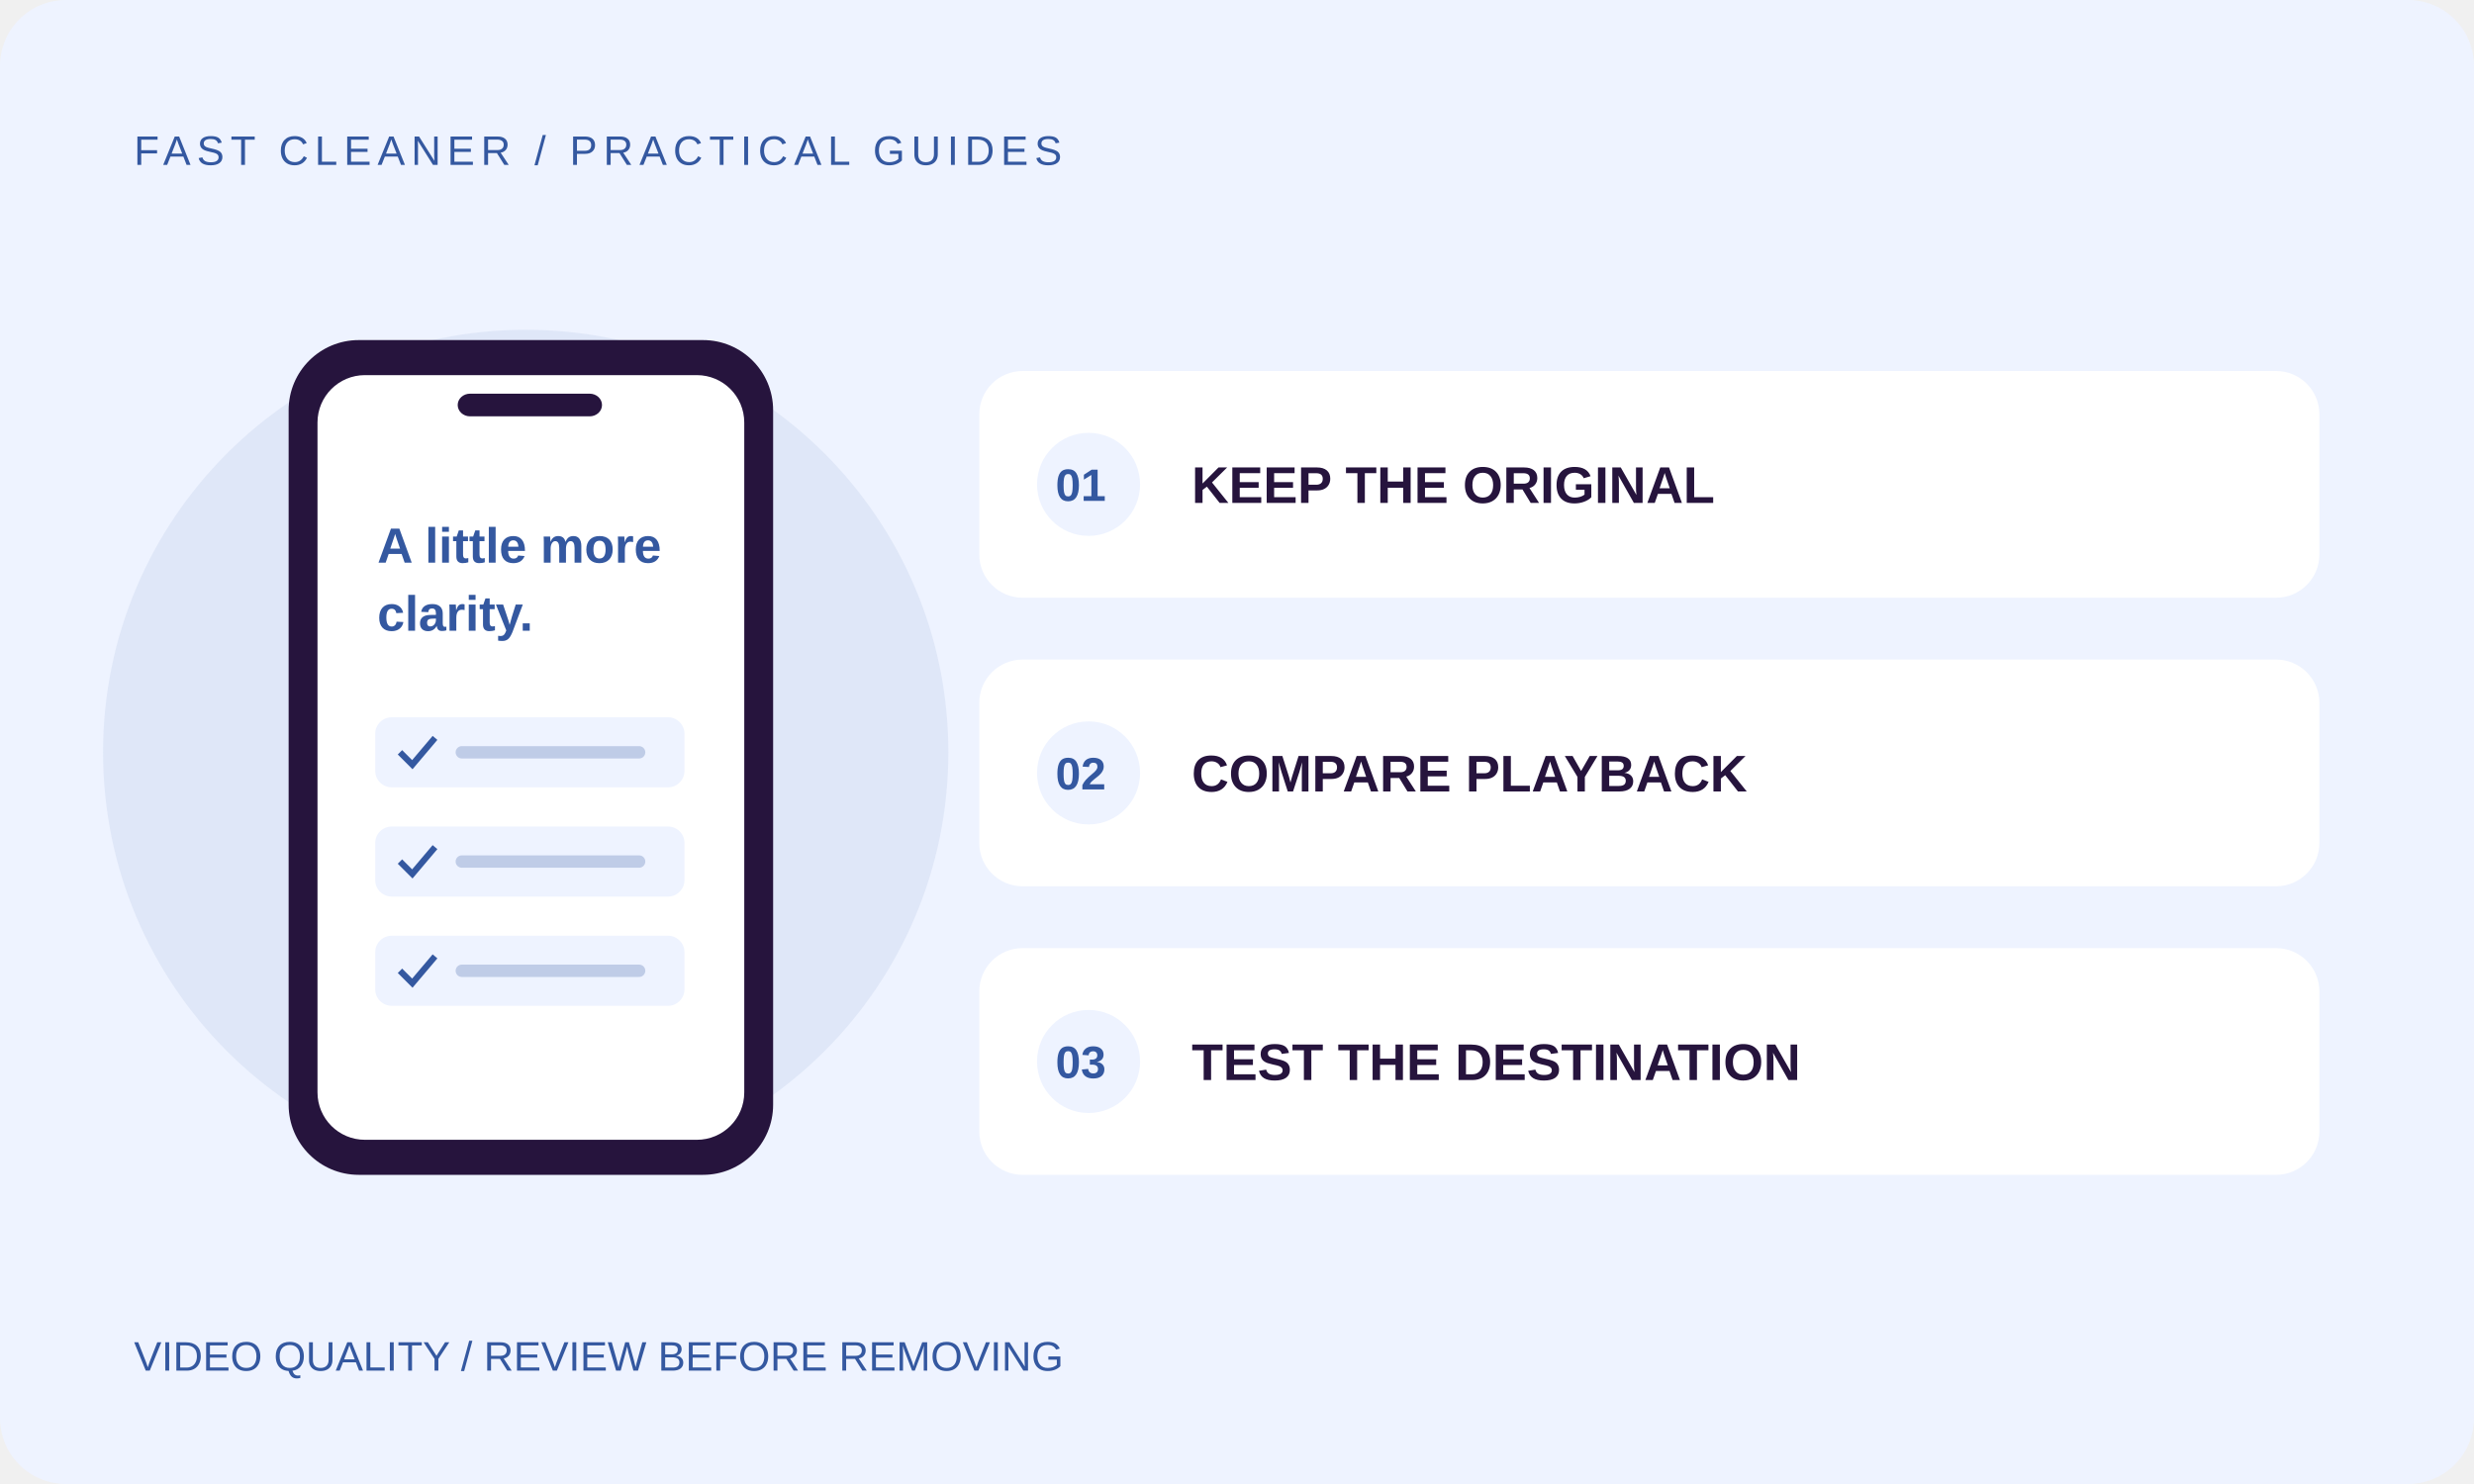
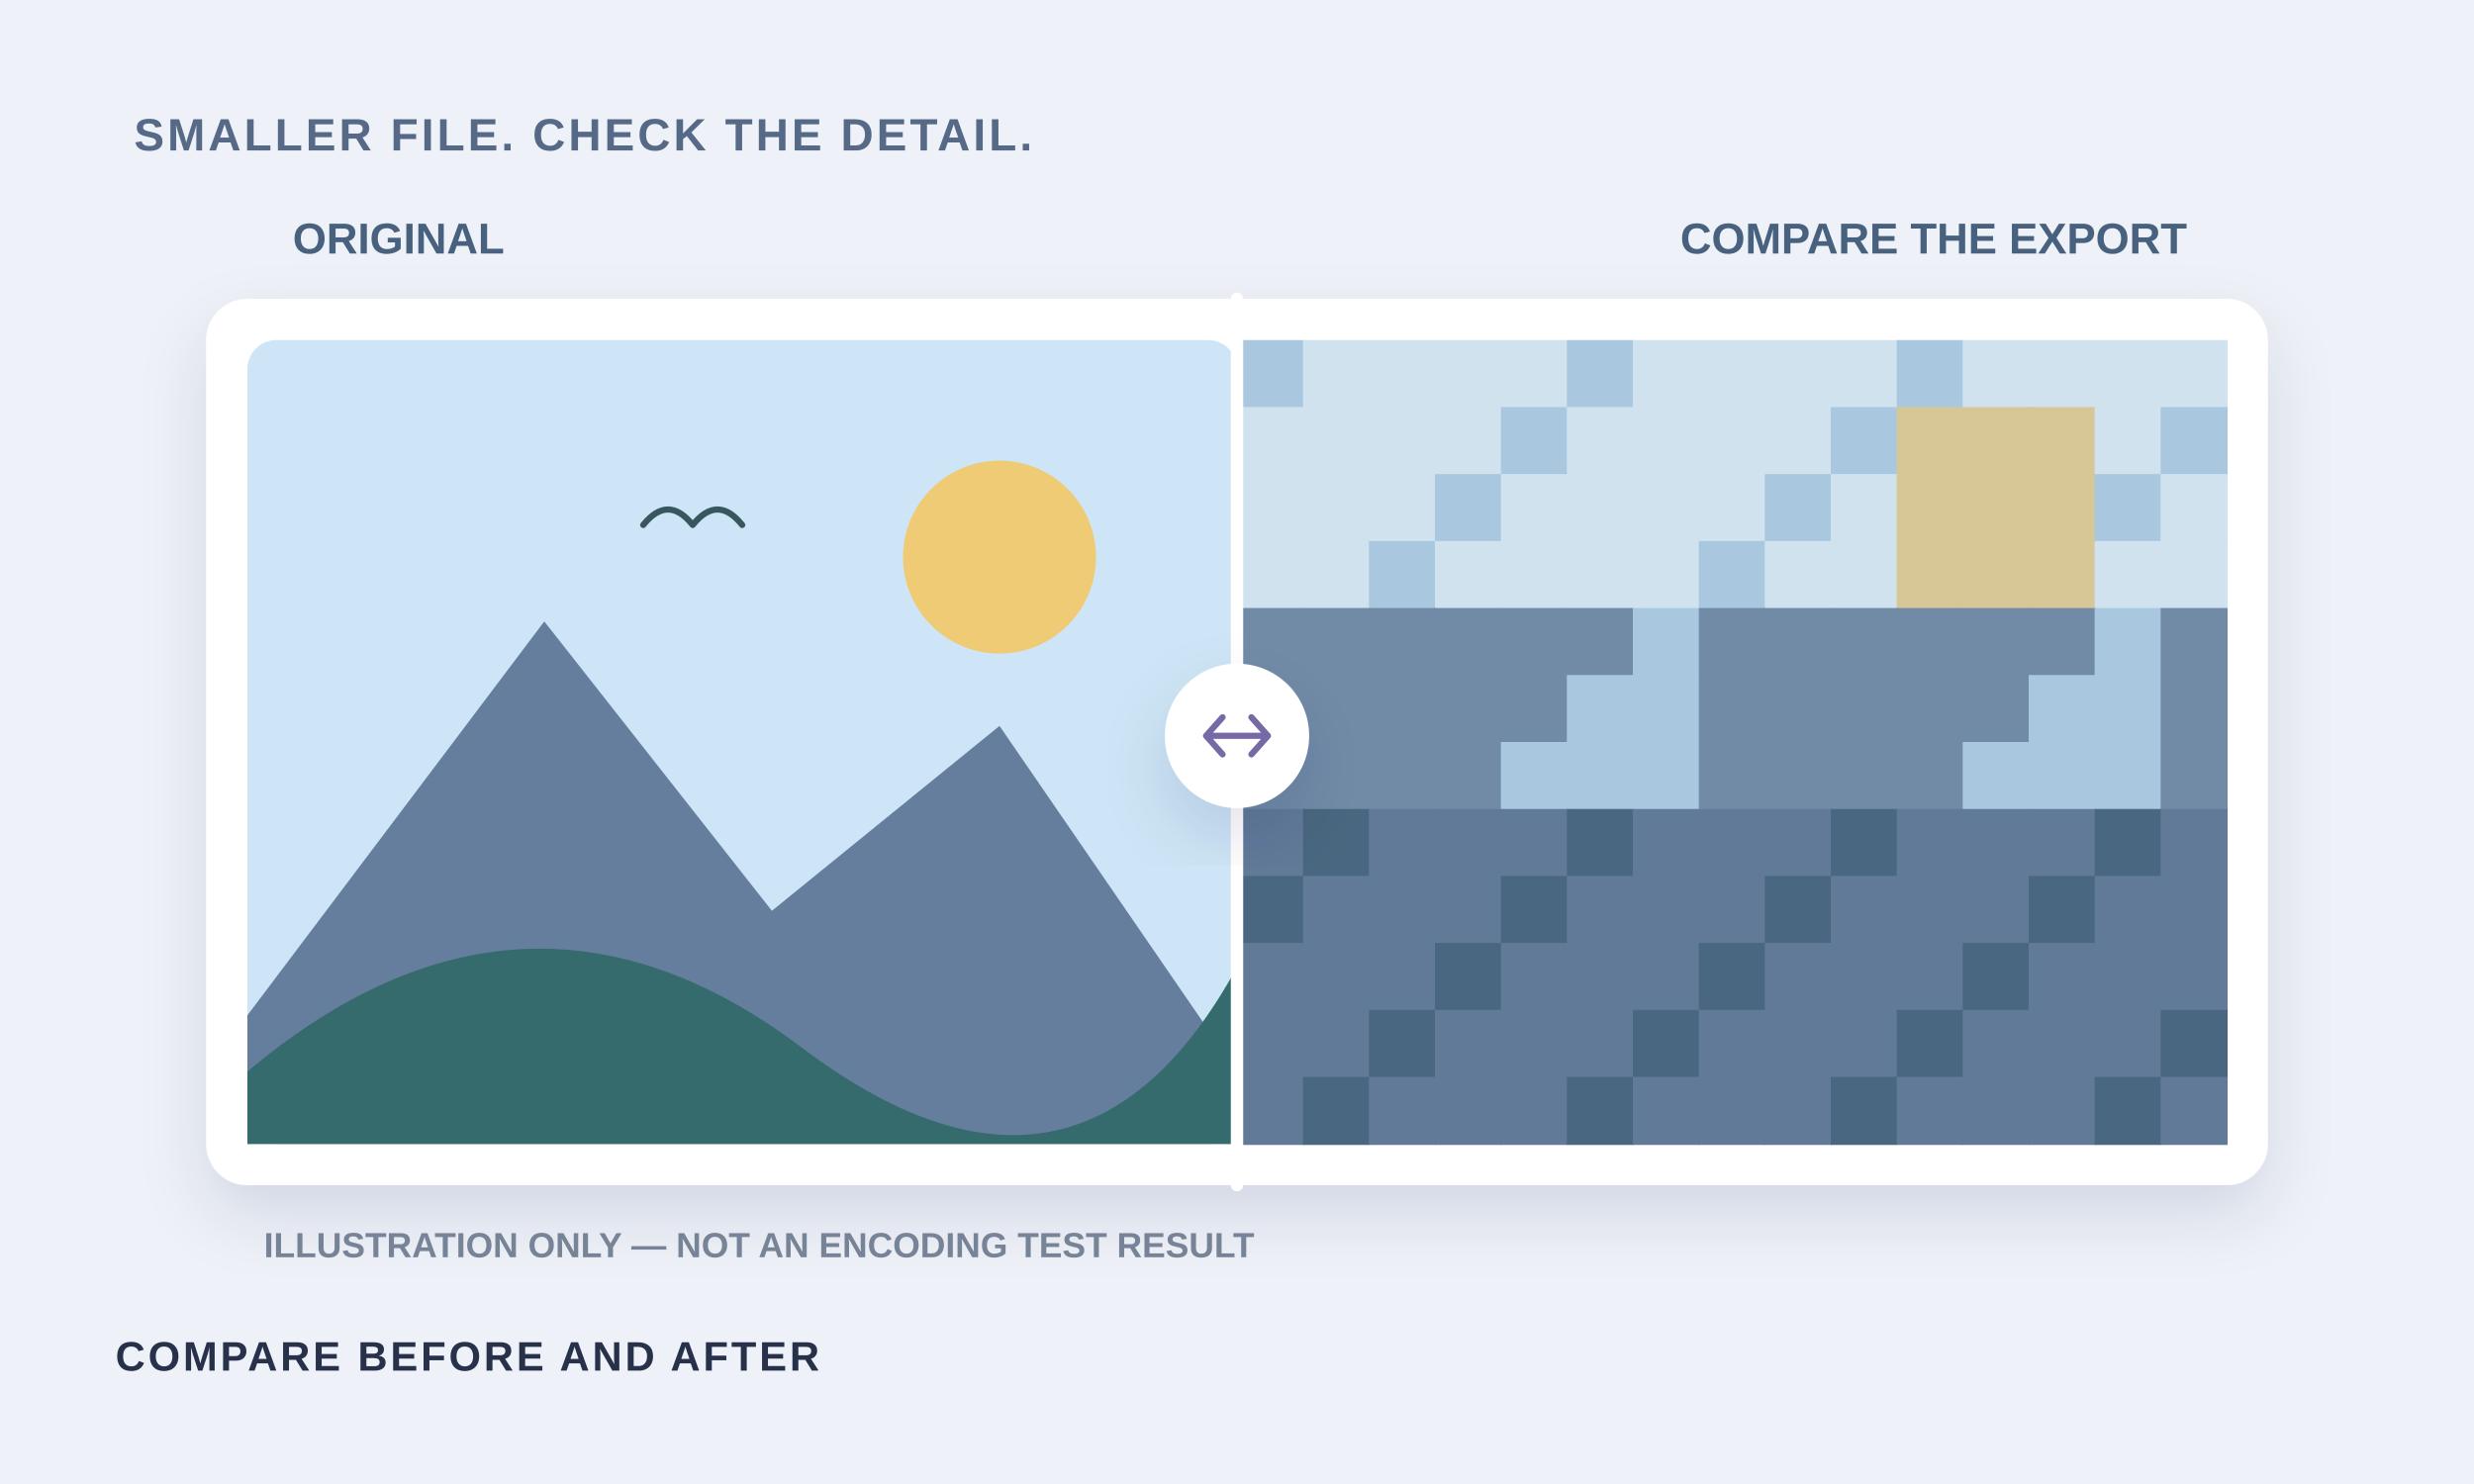
- <svg xmlns="http://www.w3.org/2000/svg" width="1200" height="720" viewBox="0 0 1200 720">
-   <rect width="1200" height="720" rx="32" fill="#eef3ff" />
-   <g font-family="Arial,sans-serif">
-     <text x="65" y="80" fill="#3458a0" font-size="20" letter-spacing="3">FAST CLEANER / PRACTICAL GUIDES</text>
-     <circle cx="255" cy="365" r="205" fill="#3458a0" opacity=".08" />
-     <rect x="140" y="165" width="235" height="405" rx="34" fill="#26143d" />
-     <rect x="154" y="182" width="207" height="371" rx="23" fill="#fff" />
-     <rect x="222" y="191" width="70" height="11" rx="6" fill="#26143d" />
-     <text x="183" y="273" fill="#3458a0" font-size="24" font-weight="bold">A little more</text>
-     <text x="183" y="306" fill="#3458a0" font-size="24" font-weight="bold">clarity.</text>
-     <rect x="182" y="348" width="150" height="34" rx="8" fill="#eef3ff" />
-     <path d="M194 365l6 6 11-13" stroke="#3458a0" fill="none" stroke-width="3" />
-     <path d="M224 365h86" stroke="#3458a0" opacity=".25" stroke-width="6" stroke-linecap="round" />
-     <rect x="182" y="401" width="150" height="34" rx="8" fill="#eef3ff" />
-     <path d="M194 418l6 6 11-13" stroke="#3458a0" fill="none" stroke-width="3" />
-     <path d="M224 418h86" stroke="#3458a0" opacity=".25" stroke-width="6" stroke-linecap="round" />
-     <rect x="182" y="454" width="150" height="34" rx="8" fill="#eef3ff" />
-     <path d="M194 471l6 6 11-13" stroke="#3458a0" fill="none" stroke-width="3" />
-     <path d="M224 471h86" stroke="#3458a0" opacity=".25" stroke-width="6" stroke-linecap="round" />
-     <rect x="475" y="180" width="650" height="110" rx="21" fill="#fff" />
-     <circle cx="528" cy="235" r="25" fill="#eef3ff" />
-     <text x="512" y="243" fill="#3458a0" font-size="22" font-weight="bold">01</text>
-     <text x="578" y="244" fill="#26143d" font-size="25" font-weight="bold">KEEP THE ORIGINAL</text>
-     <rect x="475" y="320" width="650" height="110" rx="21" fill="#fff" />
-     <circle cx="528" cy="375" r="25" fill="#eef3ff" />
-     <text x="512" y="383" fill="#3458a0" font-size="22" font-weight="bold">02</text>
-     <text x="578" y="384" fill="#26143d" font-size="25" font-weight="bold">COMPARE PLAYBACK</text>
-     <rect x="475" y="460" width="650" height="110" rx="21" fill="#fff" />
-     <circle cx="528" cy="515" r="25" fill="#eef3ff" />
-     <text x="512" y="523" fill="#3458a0" font-size="22" font-weight="bold">03</text>
-     <text x="578" y="524" fill="#26143d" font-size="25" font-weight="bold">TEST THE DESTINATION</text>
-     <text x="65" y="665" fill="#3458a0" font-size="20">VIDEO QUALITY / REVIEW BEFORE REMOVING</text>
-   </g>
+ <svg xmlns="http://www.w3.org/2000/svg" width="1200" height="720" viewBox="0 0 1200 720" font-family="Arial,sans-serif" role="img" aria-labelledby="title">
+   <defs>
+     <filter id="shadow" x="-40%" y="-40%" width="180%" height="180%">
+       <feDropShadow dx="0" dy="14" stdDeviation="16" flood-color="#172546" flood-opacity=".12" />
+     </filter>
+     <linearGradient id="fade" x2="1" y2="1">
+       <stop stop-color="#ffffff" stop-opacity=".5" />
+       <stop offset="1" stop-color="#ffffff" stop-opacity="0" />
+     </linearGradient>
+   </defs>
+   <rect x="0" y="0" width="1200" height="720" rx="0" fill="#eef2f8" />
+   <rect x="100" y="145" width="1000" height="430" rx="20" fill="#fff" filter="url(#shadow)" />
+   <rect x="120" y="165" width="480" height="390" rx="14" fill="#cde5f6" />
+   <circle cx="484.8" cy="270.3" r="46.8" fill="#eecb74" />
+   <path d="M120 492.6L264.0 301.5L374.4 441.9L484.8 352.2L600 519.9V555H120Z" fill="#657e9d" stroke="none" stroke-width="1" stroke-linecap="round" stroke-linejoin="round" />
+   <path d="M120 519.9Q254.4 406.8 388.8 508.2T600 469.2V555H120Z" fill="#356b6d" stroke="none" stroke-width="1" stroke-linecap="round" stroke-linejoin="round" />
+   <path d="M312.0 254.7q12-15 24 0q12-15 24 0" fill="none" stroke="#38565e" stroke-width="3" stroke-linecap="round" stroke-linejoin="round" />
+   <rect x="600" y="165.0" width="32.5" height="33" rx="0" fill="#a9c8df" />
+   <rect x="632" y="165.0" width="32.5" height="33" rx="0" fill="#d1e2ef" />
+   <rect x="664" y="165.0" width="32.5" height="33" rx="0" fill="#d1e2ef" />
+   <rect x="696" y="165.0" width="32.5" height="33" rx="0" fill="#d1e2ef" />
+   <rect x="728" y="165.0" width="32.5" height="33" rx="0" fill="#d1e2ef" />
+   <rect x="760" y="165.0" width="32.5" height="33" rx="0" fill="#a9c8df" />
+   <rect x="792" y="165.0" width="32.5" height="33" rx="0" fill="#d1e2ef" />
+   <rect x="824" y="165.0" width="32.5" height="33" rx="0" fill="#d1e2ef" />
+   <rect x="856" y="165.0" width="32.5" height="33" rx="0" fill="#d1e2ef" />
+   <rect x="888" y="165.0" width="32.5" height="33" rx="0" fill="#d1e2ef" />
+   <rect x="920" y="165.0" width="32.5" height="33" rx="0" fill="#a9c8df" />
+   <rect x="952" y="165.0" width="32.5" height="33" rx="0" fill="#d1e2ef" />
+   <rect x="984" y="165.0" width="32.5" height="33" rx="0" fill="#d1e2ef" />
+   <rect x="1016" y="165.0" width="32.5" height="33" rx="0" fill="#d1e2ef" />
+   <rect x="1048" y="165.0" width="32.5" height="33" rx="0" fill="#d1e2ef" />
+   <rect x="600" y="197.5" width="32.5" height="33" rx="0" fill="#d1e2ef" />
+   <rect x="632" y="197.5" width="32.5" height="33" rx="0" fill="#d1e2ef" />
+   <rect x="664" y="197.5" width="32.5" height="33" rx="0" fill="#d1e2ef" />
+   <rect x="696" y="197.5" width="32.5" height="33" rx="0" fill="#d1e2ef" />
+   <rect x="728" y="197.5" width="32.5" height="33" rx="0" fill="#a9c8df" />
+   <rect x="760" y="197.5" width="32.5" height="33" rx="0" fill="#d1e2ef" />
+   <rect x="792" y="197.5" width="32.5" height="33" rx="0" fill="#d1e2ef" />
+   <rect x="824" y="197.5" width="32.5" height="33" rx="0" fill="#d1e2ef" />
+   <rect x="856" y="197.5" width="32.5" height="33" rx="0" fill="#d1e2ef" />
+   <rect x="888" y="197.5" width="32.5" height="33" rx="0" fill="#a9c8df" />
+   <rect x="920" y="197.5" width="32.5" height="33" rx="0" fill="#d7c696" />
+   <rect x="952" y="197.5" width="32.5" height="33" rx="0" fill="#d7c696" />
+   <rect x="984" y="197.5" width="32.5" height="33" rx="0" fill="#d7c696" />
+   <rect x="1016" y="197.5" width="32.5" height="33" rx="0" fill="#d1e2ef" />
+   <rect x="1048" y="197.5" width="32.5" height="33" rx="0" fill="#a9c8df" />
+   <rect x="600" y="230.0" width="32.5" height="33" rx="0" fill="#d1e2ef" />
+   <rect x="632" y="230.0" width="32.5" height="33" rx="0" fill="#d1e2ef" />
+   <rect x="664" y="230.0" width="32.5" height="33" rx="0" fill="#d1e2ef" />
+   <rect x="696" y="230.0" width="32.5" height="33" rx="0" fill="#a9c8df" />
+   <rect x="728" y="230.0" width="32.5" height="33" rx="0" fill="#d1e2ef" />
+   <rect x="760" y="230.0" width="32.5" height="33" rx="0" fill="#d1e2ef" />
+   <rect x="792" y="230.0" width="32.5" height="33" rx="0" fill="#d1e2ef" />
+   <rect x="824" y="230.0" width="32.5" height="33" rx="0" fill="#d1e2ef" />
+   <rect x="856" y="230.0" width="32.5" height="33" rx="0" fill="#a9c8df" />
+   <rect x="888" y="230.0" width="32.5" height="33" rx="0" fill="#d1e2ef" />
+   <rect x="920" y="230.0" width="32.5" height="33" rx="0" fill="#d7c696" />
+   <rect x="952" y="230.0" width="32.5" height="33" rx="0" fill="#d7c696" />
+   <rect x="984" y="230.0" width="32.5" height="33" rx="0" fill="#d7c696" />
+   <rect x="1016" y="230.0" width="32.5" height="33" rx="0" fill="#a9c8df" />
+   <rect x="1048" y="230.0" width="32.5" height="33" rx="0" fill="#d1e2ef" />
+   <rect x="600" y="262.5" width="32.5" height="33" rx="0" fill="#d1e2ef" />
+   <rect x="632" y="262.5" width="32.5" height="33" rx="0" fill="#d1e2ef" />
+   <rect x="664" y="262.5" width="32.5" height="33" rx="0" fill="#a9c8df" />
+   <rect x="696" y="262.5" width="32.5" height="33" rx="0" fill="#d1e2ef" />
+   <rect x="728" y="262.5" width="32.5" height="33" rx="0" fill="#d1e2ef" />
+   <rect x="760" y="262.5" width="32.5" height="33" rx="0" fill="#d1e2ef" />
+   <rect x="792" y="262.5" width="32.5" height="33" rx="0" fill="#d1e2ef" />
+   <rect x="824" y="262.5" width="32.5" height="33" rx="0" fill="#a9c8df" />
+   <rect x="856" y="262.5" width="32.5" height="33" rx="0" fill="#d1e2ef" />
+   <rect x="888" y="262.5" width="32.5" height="33" rx="0" fill="#d1e2ef" />
+   <rect x="920" y="262.5" width="32.5" height="33" rx="0" fill="#d7c696" />
+   <rect x="952" y="262.5" width="32.5" height="33" rx="0" fill="#d7c696" />
+   <rect x="984" y="262.5" width="32.5" height="33" rx="0" fill="#d7c696" />
+   <rect x="1016" y="262.5" width="32.5" height="33" rx="0" fill="#d1e2ef" />
+   <rect x="1048" y="262.5" width="32.5" height="33" rx="0" fill="#d1e2ef" />
+   <rect x="600" y="295.0" width="32.5" height="33" rx="0" fill="#718ba7" />
+   <rect x="632" y="295.0" width="32.5" height="33" rx="0" fill="#718ba7" />
+   <rect x="664" y="295.0" width="32.5" height="33" rx="0" fill="#718ba7" />
+   <rect x="696" y="295.0" width="32.5" height="33" rx="0" fill="#718ba7" />
+   <rect x="728" y="295.0" width="32.5" height="33" rx="0" fill="#718ba7" />
+   <rect x="760" y="295.0" width="32.5" height="33" rx="0" fill="#718ba7" />
+   <rect x="792" y="295.0" width="32.5" height="33" rx="0" fill="#a9c8df" />
+   <rect x="824" y="295.0" width="32.5" height="33" rx="0" fill="#718ba7" />
+   <rect x="856" y="295.0" width="32.5" height="33" rx="0" fill="#718ba7" />
+   <rect x="888" y="295.0" width="32.5" height="33" rx="0" fill="#718ba7" />
+   <rect x="920" y="295.0" width="32.5" height="33" rx="0" fill="#718ba7" />
+   <rect x="952" y="295.0" width="32.5" height="33" rx="0" fill="#718ba7" />
+   <rect x="984" y="295.0" width="32.5" height="33" rx="0" fill="#718ba7" />
+   <rect x="1016" y="295.0" width="32.5" height="33" rx="0" fill="#a9c8df" />
+   <rect x="1048" y="295.0" width="32.5" height="33" rx="0" fill="#718ba7" />
+   <rect x="600" y="327.5" width="32.5" height="33" rx="0" fill="#718ba7" />
+   <rect x="632" y="327.5" width="32.5" height="33" rx="0" fill="#718ba7" />
+   <rect x="664" y="327.5" width="32.5" height="33" rx="0" fill="#718ba7" />
+   <rect x="696" y="327.5" width="32.5" height="33" rx="0" fill="#718ba7" />
+   <rect x="728" y="327.5" width="32.5" height="33" rx="0" fill="#718ba7" />
+   <rect x="760" y="327.5" width="32.5" height="33" rx="0" fill="#a9c8df" />
+   <rect x="792" y="327.5" width="32.5" height="33" rx="0" fill="#a9c8df" />
+   <rect x="824" y="327.5" width="32.5" height="33" rx="0" fill="#718ba7" />
+   <rect x="856" y="327.5" width="32.5" height="33" rx="0" fill="#718ba7" />
+   <rect x="888" y="327.5" width="32.5" height="33" rx="0" fill="#718ba7" />
+   <rect x="920" y="327.5" width="32.5" height="33" rx="0" fill="#718ba7" />
+   <rect x="952" y="327.5" width="32.5" height="33" rx="0" fill="#718ba7" />
+   <rect x="984" y="327.5" width="32.5" height="33" rx="0" fill="#a9c8df" />
+   <rect x="1016" y="327.5" width="32.5" height="33" rx="0" fill="#a9c8df" />
+   <rect x="1048" y="327.5" width="32.5" height="33" rx="0" fill="#718ba7" />
+   <rect x="600" y="360.0" width="32.5" height="33" rx="0" fill="#718ba7" />
+   <rect x="632" y="360.0" width="32.5" height="33" rx="0" fill="#718ba7" />
+   <rect x="664" y="360.0" width="32.5" height="33" rx="0" fill="#718ba7" />
+   <rect x="696" y="360.0" width="32.5" height="33" rx="0" fill="#718ba7" />
+   <rect x="728" y="360.0" width="32.5" height="33" rx="0" fill="#a9c8df" />
+   <rect x="760" y="360.0" width="32.5" height="33" rx="0" fill="#a9c8df" />
+   <rect x="792" y="360.0" width="32.5" height="33" rx="0" fill="#a9c8df" />
+   <rect x="824" y="360.0" width="32.5" height="33" rx="0" fill="#718ba7" />
+   <rect x="856" y="360.0" width="32.5" height="33" rx="0" fill="#718ba7" />
+   <rect x="888" y="360.0" width="32.5" height="33" rx="0" fill="#718ba7" />
+   <rect x="920" y="360.0" width="32.5" height="33" rx="0" fill="#718ba7" />
+   <rect x="952" y="360.0" width="32.5" height="33" rx="0" fill="#a9c8df" />
+   <rect x="984" y="360.0" width="32.5" height="33" rx="0" fill="#a9c8df" />
+   <rect x="1016" y="360.0" width="32.5" height="33" rx="0" fill="#a9c8df" />
+   <rect x="1048" y="360.0" width="32.5" height="33" rx="0" fill="#718ba7" />
+   <rect x="600" y="392.5" width="32.5" height="33" rx="0" fill="#617a98" />
+   <rect x="632" y="392.5" width="32.5" height="33" rx="0" fill="#496780" />
+   <rect x="664" y="392.5" width="32.5" height="33" rx="0" fill="#617a98" />
+   <rect x="696" y="392.5" width="32.5" height="33" rx="0" fill="#617a98" />
+   <rect x="728" y="392.5" width="32.5" height="33" rx="0" fill="#617a98" />
+   <rect x="760" y="392.5" width="32.5" height="33" rx="0" fill="#496780" />
+   <rect x="792" y="392.5" width="32.5" height="33" rx="0" fill="#617a98" />
+   <rect x="824" y="392.5" width="32.5" height="33" rx="0" fill="#617a98" />
+   <rect x="856" y="392.5" width="32.5" height="33" rx="0" fill="#617a98" />
+   <rect x="888" y="392.5" width="32.5" height="33" rx="0" fill="#496780" />
+   <rect x="920" y="392.5" width="32.5" height="33" rx="0" fill="#617a98" />
+   <rect x="952" y="392.5" width="32.5" height="33" rx="0" fill="#617a98" />
+   <rect x="984" y="392.5" width="32.5" height="33" rx="0" fill="#617a98" />
+   <rect x="1016" y="392.5" width="32.5" height="33" rx="0" fill="#496780" />
+   <rect x="1048" y="392.5" width="32.5" height="33" rx="0" fill="#617a98" />
+   <rect x="600" y="425.0" width="32.5" height="33" rx="0" fill="#496780" />
+   <rect x="632" y="425.0" width="32.5" height="33" rx="0" fill="#617a98" />
+   <rect x="664" y="425.0" width="32.5" height="33" rx="0" fill="#617a98" />
+   <rect x="696" y="425.0" width="32.5" height="33" rx="0" fill="#617a98" />
+   <rect x="728" y="425.0" width="32.5" height="33" rx="0" fill="#496780" />
+   <rect x="760" y="425.0" width="32.5" height="33" rx="0" fill="#617a98" />
+   <rect x="792" y="425.0" width="32.5" height="33" rx="0" fill="#617a98" />
+   <rect x="824" y="425.0" width="32.5" height="33" rx="0" fill="#617a98" />
+   <rect x="856" y="425.0" width="32.5" height="33" rx="0" fill="#496780" />
+   <rect x="888" y="425.0" width="32.5" height="33" rx="0" fill="#617a98" />
+   <rect x="920" y="425.0" width="32.5" height="33" rx="0" fill="#617a98" />
+   <rect x="952" y="425.0" width="32.5" height="33" rx="0" fill="#617a98" />
+   <rect x="984" y="425.0" width="32.5" height="33" rx="0" fill="#496780" />
+   <rect x="1016" y="425.0" width="32.5" height="33" rx="0" fill="#617a98" />
+   <rect x="1048" y="425.0" width="32.5" height="33" rx="0" fill="#617a98" />
+   <rect x="600" y="457.5" width="32.5" height="33" rx="0" fill="#617a98" />
+   <rect x="632" y="457.5" width="32.5" height="33" rx="0" fill="#617a98" />
+   <rect x="664" y="457.5" width="32.5" height="33" rx="0" fill="#617a98" />
+   <rect x="696" y="457.5" width="32.5" height="33" rx="0" fill="#496780" />
+   <rect x="728" y="457.5" width="32.5" height="33" rx="0" fill="#617a98" />
+   <rect x="760" y="457.5" width="32.5" height="33" rx="0" fill="#617a98" />
+   <rect x="792" y="457.5" width="32.5" height="33" rx="0" fill="#617a98" />
+   <rect x="824" y="457.5" width="32.5" height="33" rx="0" fill="#496780" />
+   <rect x="856" y="457.5" width="32.5" height="33" rx="0" fill="#617a98" />
+   <rect x="888" y="457.5" width="32.5" height="33" rx="0" fill="#617a98" />
+   <rect x="920" y="457.5" width="32.5" height="33" rx="0" fill="#617a98" />
+   <rect x="952" y="457.5" width="32.5" height="33" rx="0" fill="#496780" />
+   <rect x="984" y="457.5" width="32.5" height="33" rx="0" fill="#617a98" />
+   <rect x="1016" y="457.5" width="32.5" height="33" rx="0" fill="#617a98" />
+   <rect x="1048" y="457.5" width="32.5" height="33" rx="0" fill="#617a98" />
+   <rect x="600" y="490.0" width="32.5" height="33" rx="0" fill="#617a98" />
+   <rect x="632" y="490.0" width="32.5" height="33" rx="0" fill="#617a98" />
+   <rect x="664" y="490.0" width="32.5" height="33" rx="0" fill="#496780" />
+   <rect x="696" y="490.0" width="32.5" height="33" rx="0" fill="#617a98" />
+   <rect x="728" y="490.0" width="32.5" height="33" rx="0" fill="#617a98" />
+   <rect x="760" y="490.0" width="32.5" height="33" rx="0" fill="#617a98" />
+   <rect x="792" y="490.0" width="32.5" height="33" rx="0" fill="#496780" />
+   <rect x="824" y="490.0" width="32.5" height="33" rx="0" fill="#617a98" />
+   <rect x="856" y="490.0" width="32.5" height="33" rx="0" fill="#617a98" />
+   <rect x="888" y="490.0" width="32.5" height="33" rx="0" fill="#617a98" />
+   <rect x="920" y="490.0" width="32.5" height="33" rx="0" fill="#496780" />
+   <rect x="952" y="490.0" width="32.5" height="33" rx="0" fill="#617a98" />
+   <rect x="984" y="490.0" width="32.5" height="33" rx="0" fill="#617a98" />
+   <rect x="1016" y="490.0" width="32.5" height="33" rx="0" fill="#617a98" />
+   <rect x="1048" y="490.0" width="32.5" height="33" rx="0" fill="#496780" />
+   <rect x="600" y="522.5" width="32.5" height="33" rx="0" fill="#617a98" />
+   <rect x="632" y="522.5" width="32.5" height="33" rx="0" fill="#496780" />
+   <rect x="664" y="522.5" width="32.5" height="33" rx="0" fill="#617a98" />
+   <rect x="696" y="522.5" width="32.5" height="33" rx="0" fill="#617a98" />
+   <rect x="728" y="522.5" width="32.5" height="33" rx="0" fill="#617a98" />
+   <rect x="760" y="522.5" width="32.5" height="33" rx="0" fill="#496780" />
+   <rect x="792" y="522.5" width="32.5" height="33" rx="0" fill="#617a98" />
+   <rect x="824" y="522.5" width="32.5" height="33" rx="0" fill="#617a98" />
+   <rect x="856" y="522.5" width="32.5" height="33" rx="0" fill="#617a98" />
+   <rect x="888" y="522.5" width="32.5" height="33" rx="0" fill="#496780" />
+   <rect x="920" y="522.5" width="32.5" height="33" rx="0" fill="#617a98" />
+   <rect x="952" y="522.5" width="32.5" height="33" rx="0" fill="#617a98" />
+   <rect x="984" y="522.5" width="32.5" height="33" rx="0" fill="#617a98" />
+   <rect x="1016" y="522.5" width="32.5" height="33" rx="0" fill="#496780" />
+   <rect x="1048" y="522.5" width="32.5" height="33" rx="0" fill="#617a98" />
+   <line x1="600" y1="145" x2="600" y2="575" stroke="#fff" stroke-width="6" stroke-linecap="round" />
+   <circle cx="600" cy="357" r="35" fill="#fff" filter="url(#shadow)" />
+   <path d="M585 357h30m-22-9-8 9 8 9m14-18 8 9-8 9" fill="none" stroke="#7769a5" stroke-width="3" stroke-linecap="round" stroke-linejoin="round" />
+   <text x="142" y="123" fill="#47617e" font-size="21" font-weight="700">ORIGINAL</text>
+   <text x="815" y="123" fill="#47617e" font-size="21" font-weight="700">COMPARE THE EXPORT</text>
+   <text x="128" y="610" fill="#778498" font-size="17" font-weight="600">ILLUSTRATION ONLY — NOT AN ENCODING TEST RESULT</text>
+   <text x="65" y="73" fill="#566987" font-size="22" font-weight="700" letter-spacing="1.5">SMALLER FILE. CHECK THE DETAIL.</text>
+   <text x="56" y="665" fill="#27314a" font-size="20" font-weight="700" letter-spacing="1.4">COMPARE BEFORE AND AFTER</text>
</svg>
